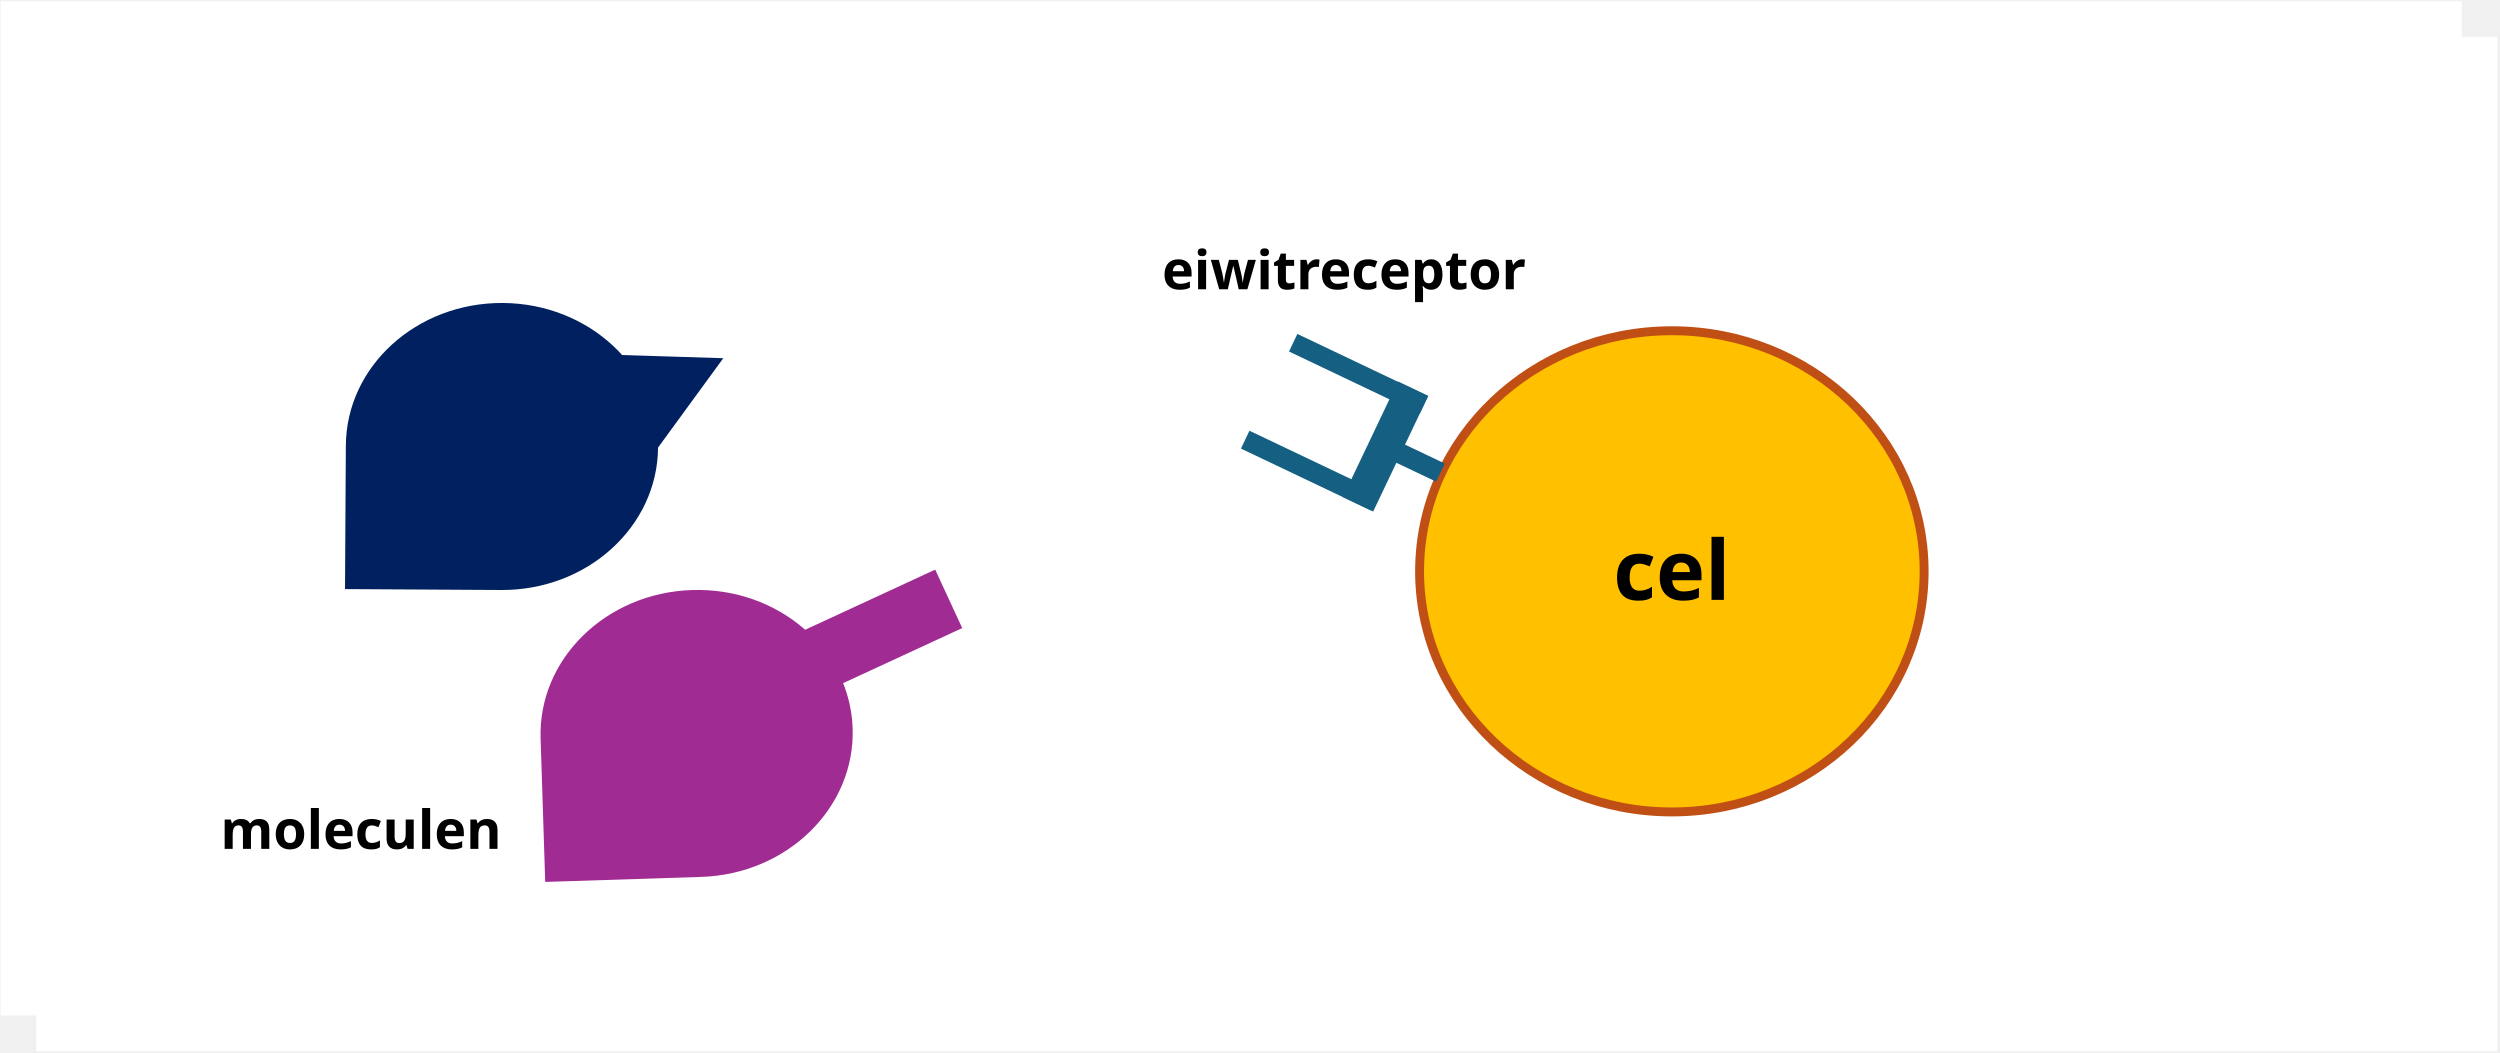
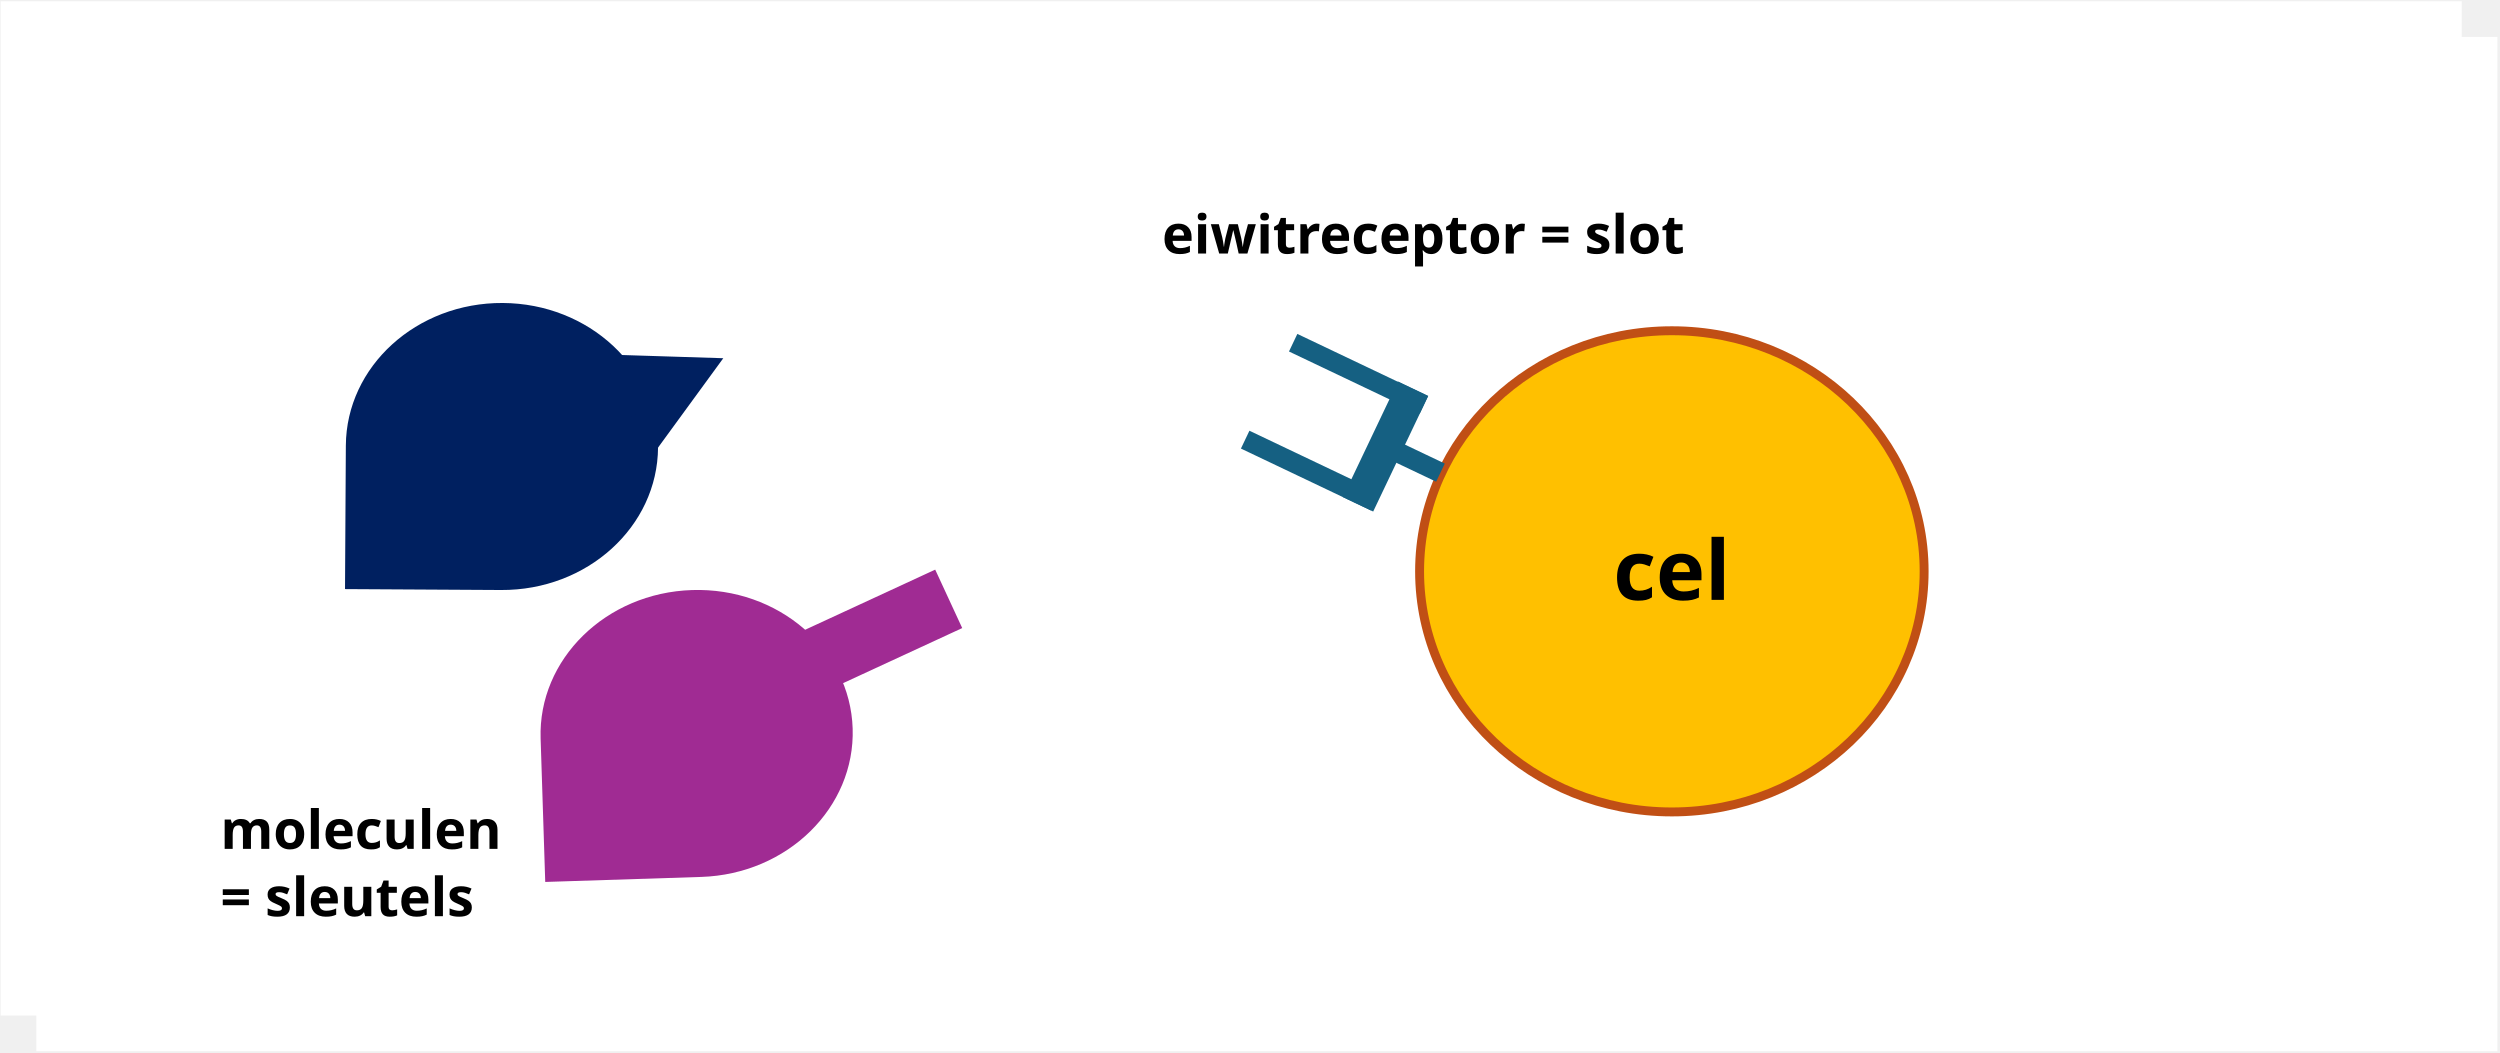
- <svg xmlns="http://www.w3.org/2000/svg" width="3855" height="1623" xml:space="preserve" overflow="hidden">
+ <svg xmlns="http://www.w3.org/2000/svg" width="3855" height="1623" overflow="hidden" version="1.1" xml:space="preserve">
  <g transform="translate(-302 -728)">
-     <g>
-       <rect x="358" y="785" width="3795" height="1564" fill="#FFFFFF" fill-opacity="1" />
-       <rect x="303" y="730" width="3795" height="1564" fill="#FFFFFF" fill-opacity="1" />
-       <path d="M2491 1609C2491 1404.1 2665.16 1238 2880 1238 3094.84 1238 3269 1404.1 3269 1609 3269 1813.9 3094.84 1980 2880 1980 2665.16 1980 2491 1813.9 2491 1609Z" stroke="#C04F15" stroke-width="13.75" stroke-linecap="butt" stroke-linejoin="miter" stroke-miterlimit="8" stroke-opacity="1" fill="#FFC000" fill-rule="evenodd" fill-opacity="1" />
-       <text fill="#000000" fill-opacity="1" font-family="Open Sans,Open Sans_MSFontService,sans-serif" font-style="normal" font-variant="normal" font-weight="700" font-stretch="normal" font-size="128" text-anchor="start" direction="ltr" writing-mode="lr-tb" unicode-bidi="normal" text-decoration="none" transform="matrix(1 0 0 1 2789.74 1653)">cel</text>
-       <path d="M2457.58 1316.19 2504.32 1338.44 2419.43 1516.78 2372.69 1494.53Z" fill="#156082" fill-rule="nonzero" fill-opacity="1" />
-       <path d="M2289.65 1270.03 2302.55 1242.93 2504.11 1338.88 2491.21 1365.98Z" fill="#156082" fill-rule="nonzero" fill-opacity="1" />
-       <path d="M2215.53 1419.72 2228.64 1392.19 2429.62 1487.85 2416.51 1515.39Z" fill="#156082" fill-rule="nonzero" fill-opacity="1" />
-       <path d="M2428.93 1429.08 2442.25 1401.11 2529.88 1442.82 2516.57 1470.8Z" fill="#156082" fill-rule="nonzero" fill-opacity="1" />
-       <path d="M1541.5 1703.8 1742.4 1610.93 1781.18 1694.81 1580.28 1787.68Z" stroke="#A02B93" stroke-width="6.875" stroke-linecap="butt" stroke-linejoin="miter" stroke-miterlimit="8" stroke-opacity="1" fill="#A02B93" fill-rule="nonzero" fill-opacity="1" />
-       <path d="M1616.78 1851.27C1620.71 1973.42 1516.18 2075.91 1383.31 2080.19 1303.12 2082.77 1222.92 2085.35 1142.73 2087.93 1140.36 2014.2 1137.99 1940.47 1135.61 1866.75 1131.68 1744.59 1236.21 1642.1 1369.08 1637.83 1501.95 1633.55 1612.85 1729.11 1616.78 1851.27Z" fill="#A02B93" fill-rule="evenodd" fill-opacity="1" />
-       <path d="M1316.7 1417.89C1315.99 1540.1 1207.64 1638.55 1074.71 1637.78 994.475 1637.31 914.241 1636.84 834.007 1636.37 834.436 1562.61 834.866 1488.85 835.295 1415.08 836.007 1292.87 944.35 1194.42 1077.29 1195.2 1210.22 1195.97 1317.41 1295.67 1316.7 1417.89Z" fill="#002060" fill-rule="evenodd" fill-opacity="1" />
-       <path d="M1233.6 1277.99 1410.69 1283.59 1306.21 1426.69Z" stroke="#002060" stroke-width="6.875" stroke-linecap="butt" stroke-linejoin="miter" stroke-miterlimit="8" stroke-opacity="1" fill="#002060" fill-rule="evenodd" fill-opacity="1" />
-       <text fill="#000000" fill-opacity="1" font-family="Open Sans,Open Sans_MSFontService,sans-serif" font-style="normal" font-variant="normal" font-weight="700" font-stretch="normal" font-size="83" text-anchor="start" direction="ltr" writing-mode="lr-tb" unicode-bidi="normal" text-decoration="none" transform="matrix(1 0 0 1 641.95 2037)">moleculen</text>
-       <text fill="#000000" fill-opacity="1" font-family="Open Sans,Open Sans_MSFontService,sans-serif" font-style="normal" font-variant="normal" font-weight="700" font-stretch="normal" font-size="83" text-anchor="start" direction="ltr" writing-mode="lr-tb" unicode-bidi="normal" text-decoration="none" transform="matrix(1 0 0 1 2093.93 1174)">eiwitreceptor</text>
+     <rect x="358" y="785" width="3795" height="1564" fill="#fff" />
+     <rect x="303" y="730" width="3795" height="1564" fill="#fff" />
+     <path d="m2491 1609c0-204.9 174.16-371 389-371s389 166.1 389 371-174.16 371-389 371-389-166.1-389-371z" fill="#ffc000" fill-rule="evenodd" stroke="#c04f15" stroke-miterlimit="8" stroke-width="13.75" />
+     <text x="2789.74" y="1653" fill="#000000" font-family="'Open Sans', 'Open Sans_MSFontService', sans-serif" font-size="128px" font-weight="700" style="text-decoration-line:none">cel</text>
+     <g fill="#156082">
+       <path d="m2457.6 1316.2 46.74 22.25-84.89 178.34-46.74-22.25z" />
+       <path d="m2289.6 1270 12.9-27.1 201.56 95.95-12.9 27.1z" />
+       <path d="m2215.5 1419.7 13.11-27.53 200.98 95.66-13.11 27.54z" />
+       <path d="m2428.9 1429.1 13.32-27.97 87.63 41.71-13.31 27.98z" />
    </g>
+     <path d="m1541.5 1703.8 200.9-92.87 38.78 83.88-200.9 92.87z" fill="#a02b93" stroke="#a02b93" stroke-miterlimit="8" stroke-width="6.875" />
+     <g fill-rule="evenodd">
+       <path d="m1616.8 1851.3c3.93 122.15-100.6 224.64-233.47 228.92-80.19 2.58-160.39 5.16-240.58 7.74-2.37-73.73-4.74-147.46-7.12-221.18-3.93-122.16 100.6-224.65 233.47-228.92 132.87-4.28 243.77 91.28 247.7 213.44z" fill="#a02b93" />
+       <path d="m1316.7 1417.9c-0.71 122.21-109.06 220.66-241.99 219.89-80.235-0.47-160.47-0.94-240.7-1.41 0.429-73.76 0.859-147.52 1.288-221.29 0.712-122.21 109.06-220.66 242-219.88 132.93 0.77 240.12 100.47 239.41 222.69z" fill="#002060" />
+       <path d="m1233.6 1278 177.09 5.6-104.48 143.1z" fill="#002060" stroke="#002060" stroke-miterlimit="8" stroke-width="6.875" />
+     </g>
+     <text x="641.95" y="2037" fill="#000000" font-family="'Open Sans', 'Open Sans_MSFontService', sans-serif" font-size="83px" font-weight="700" style="text-decoration-line:none">
+       <tspan x="641.95" y="2037">moleculen</tspan>
+       <tspan x="641.95" y="2140.75">= sleutels</tspan>
+     </text>
+     <text x="2093.93" y="1118.983" fill="#000000" font-family="'Open Sans', 'Open Sans_MSFontService', sans-serif" font-size="83px" font-weight="700" style="text-decoration-line:none">eiwitreceptor = slot</text>
  </g>
</svg>
